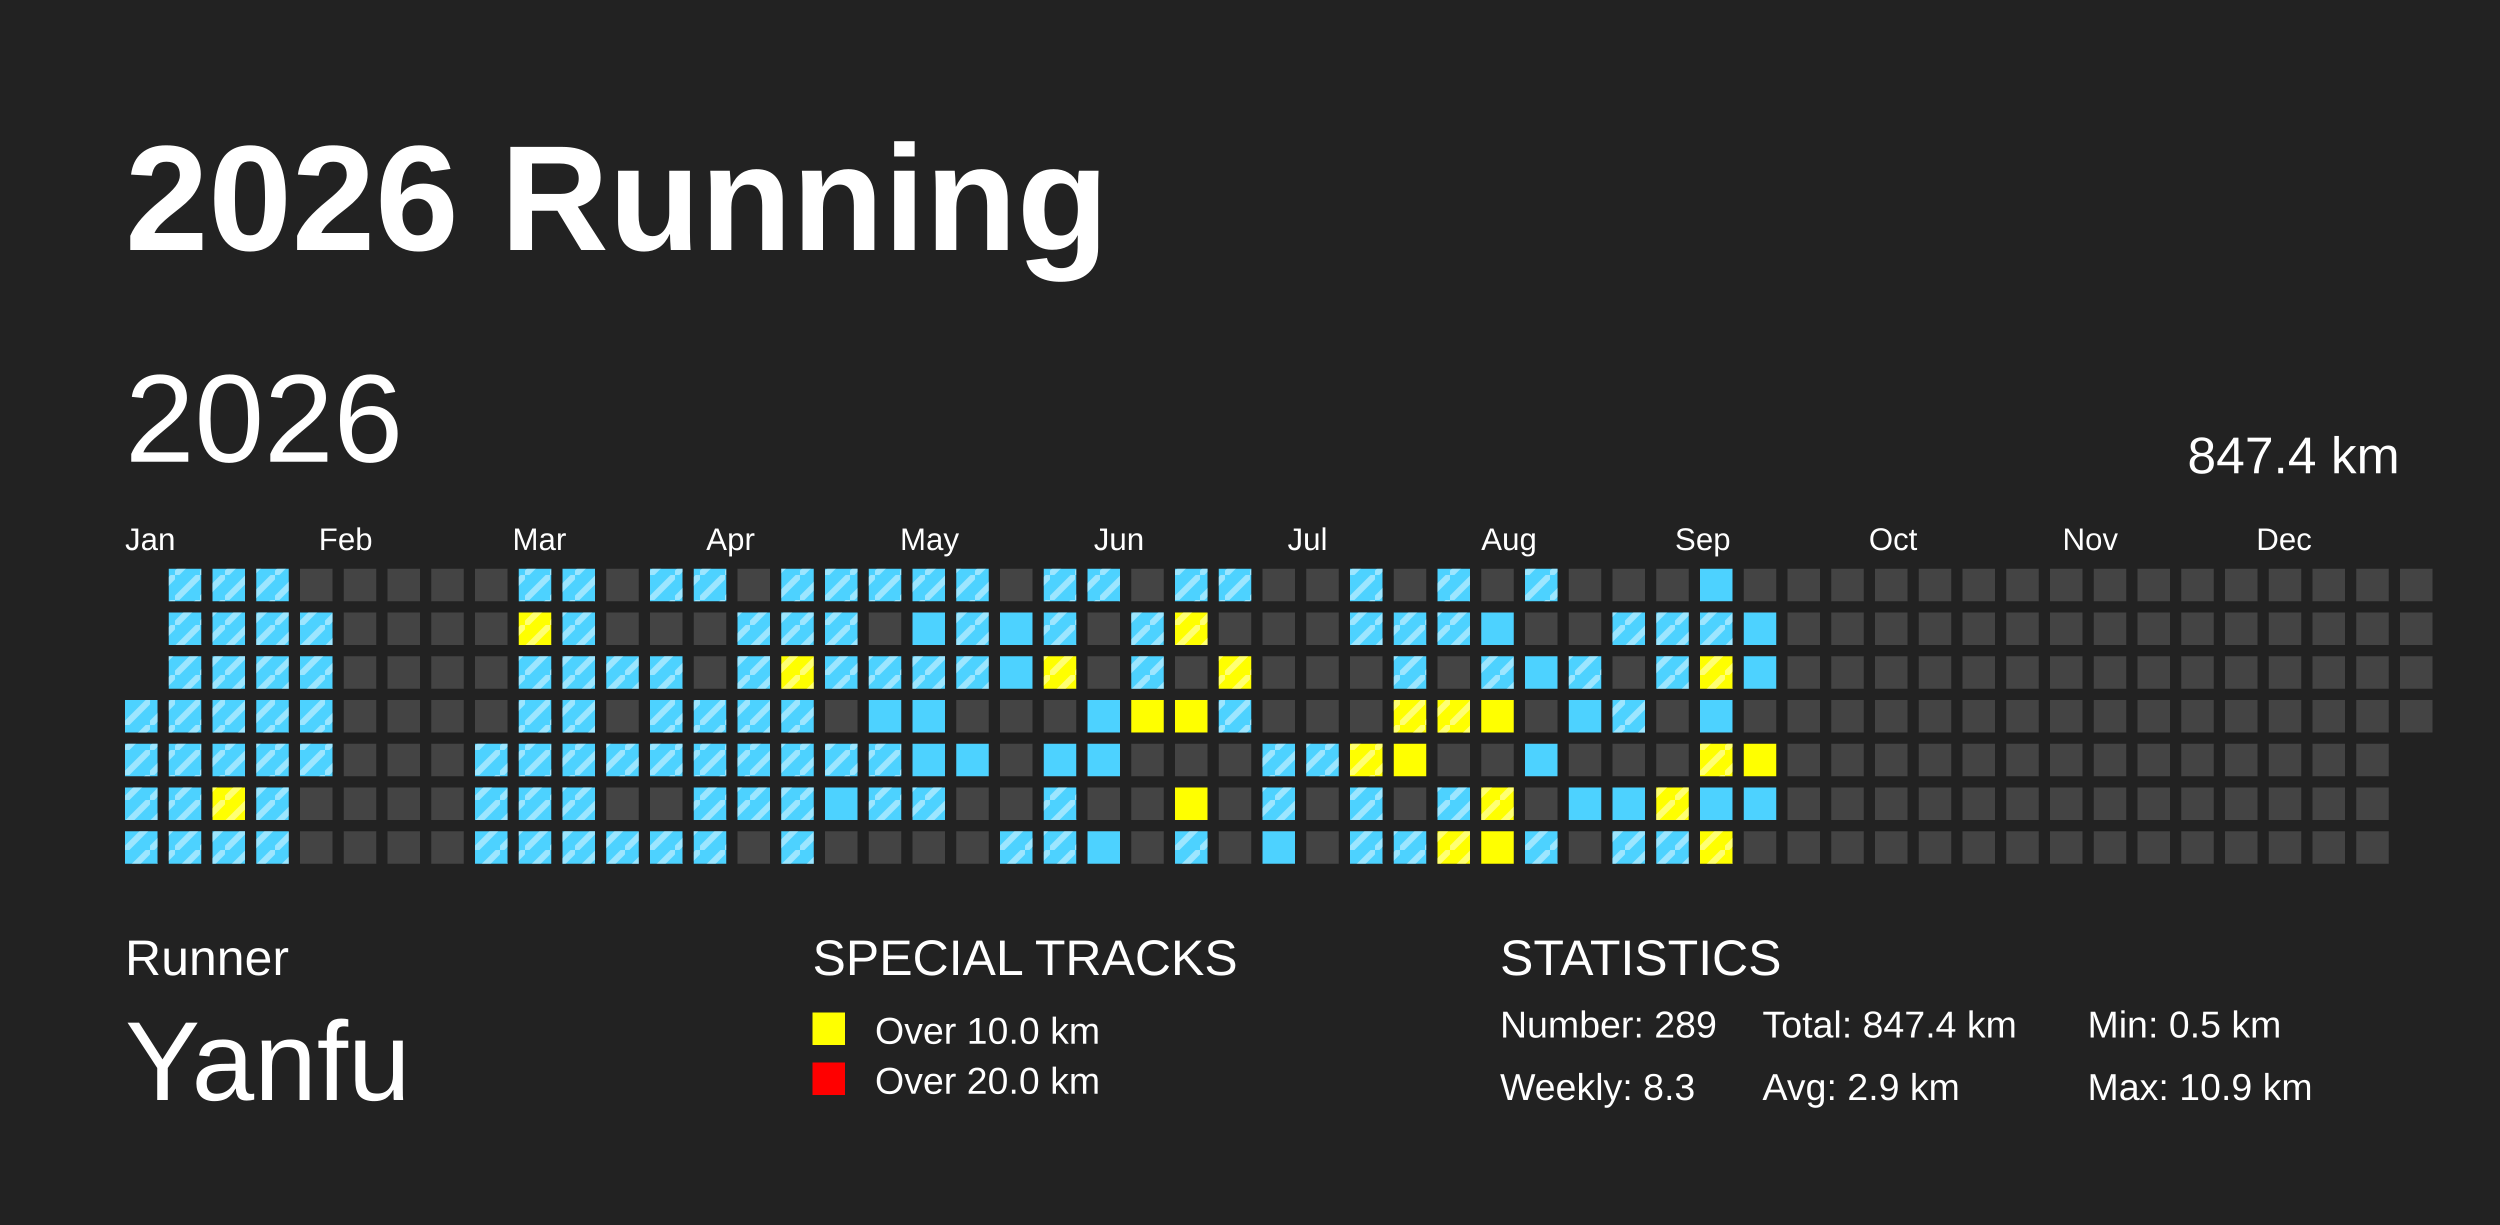
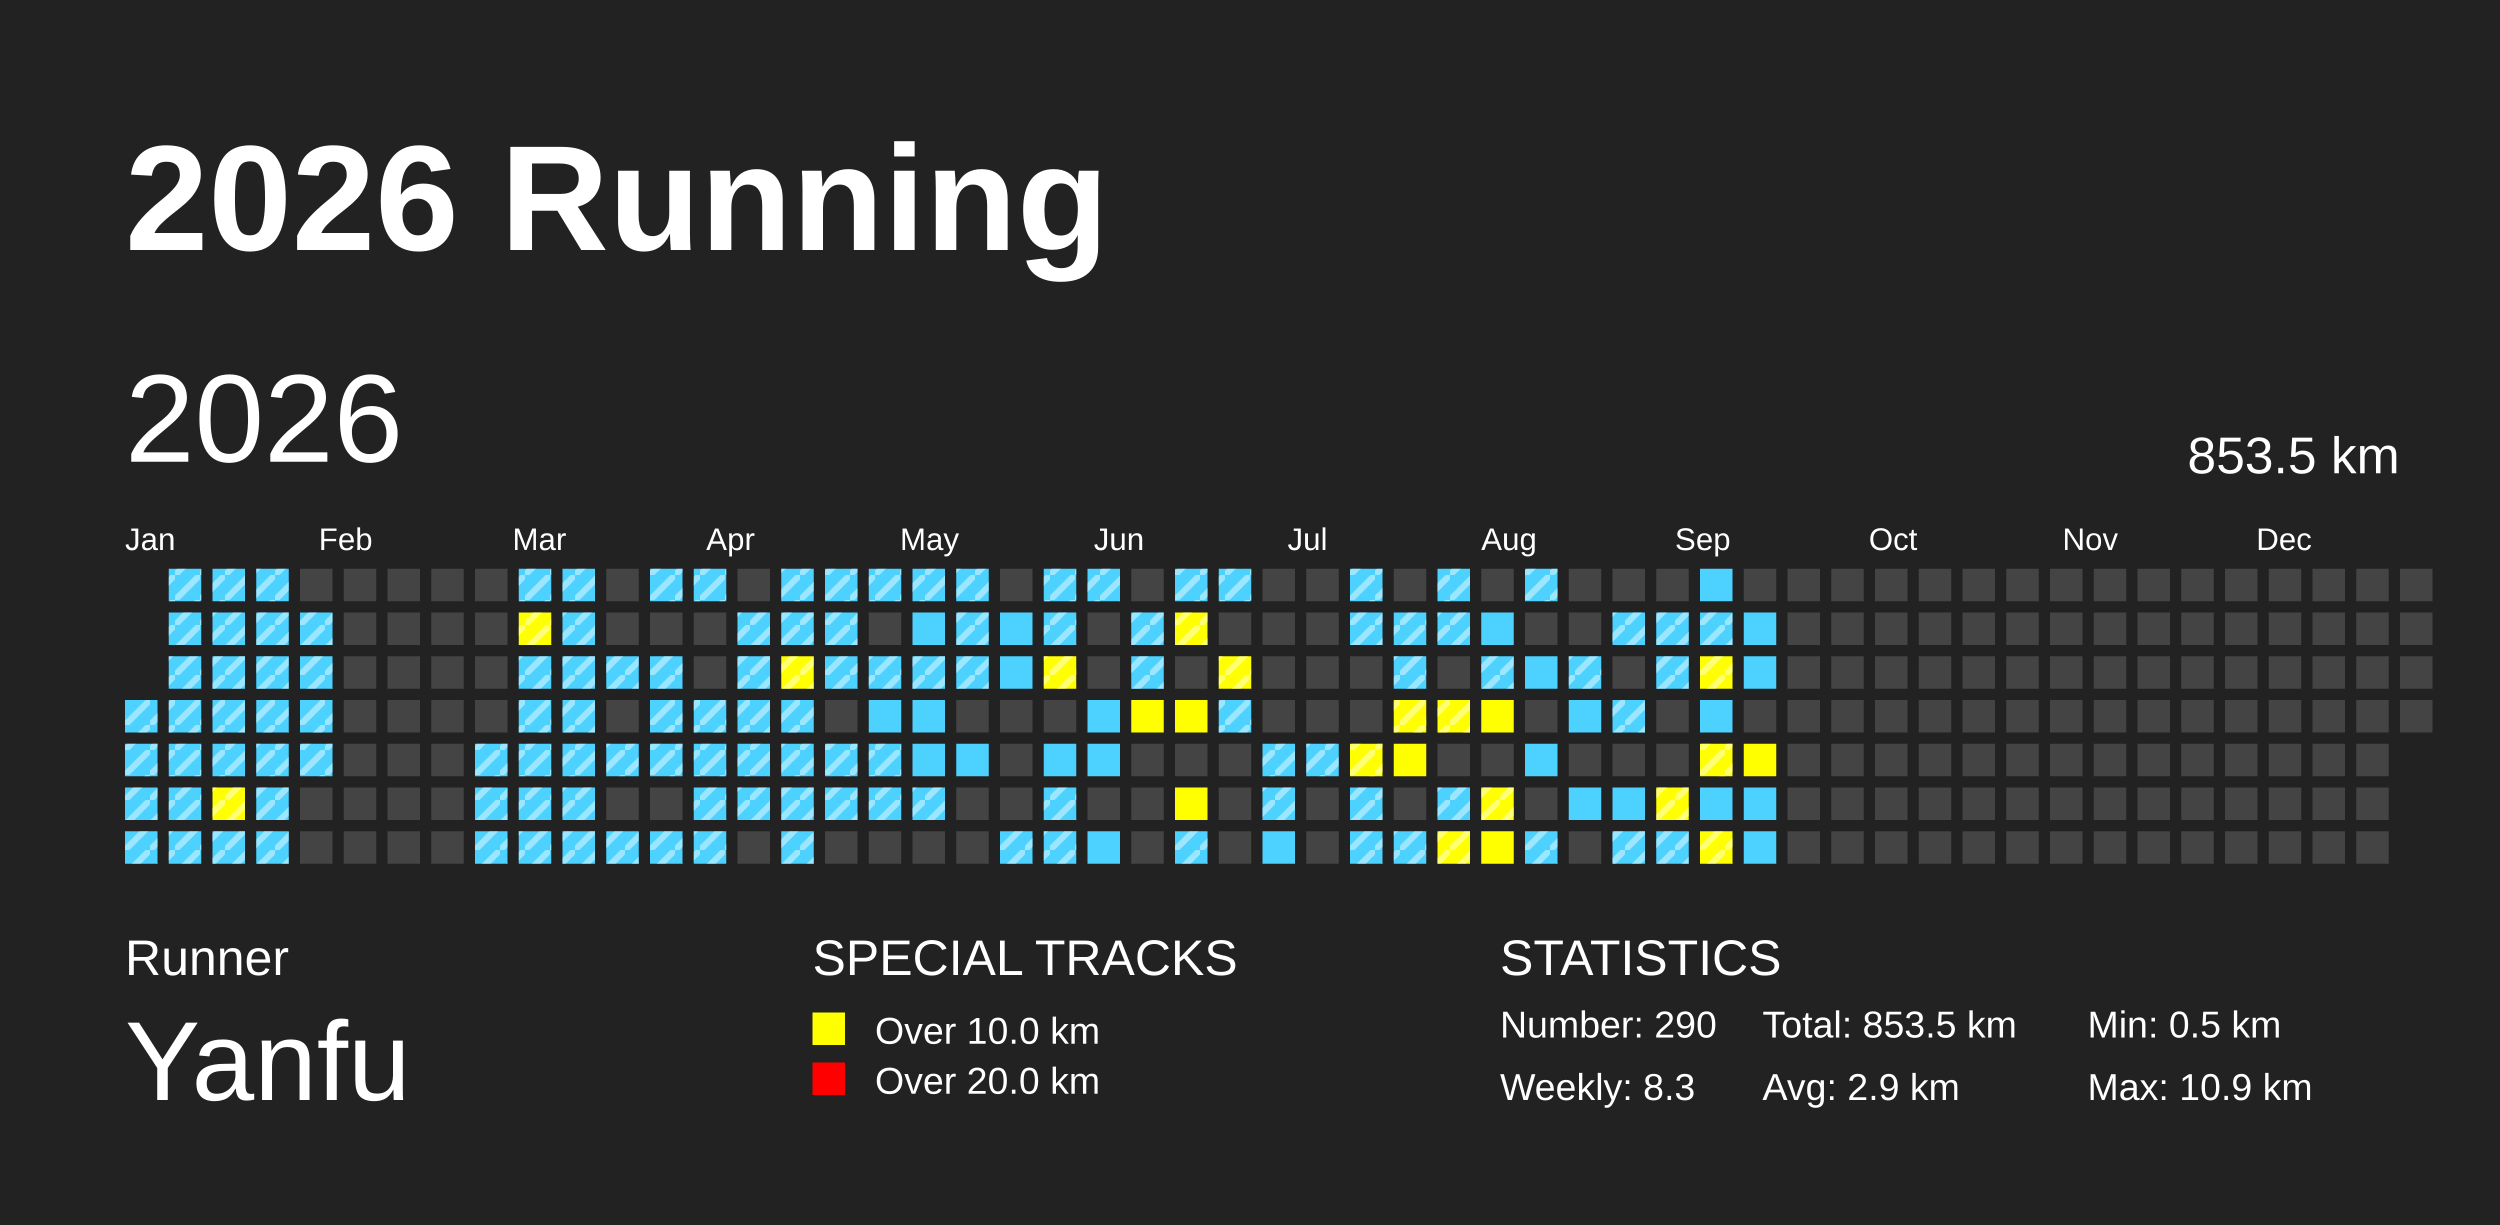
<svg xmlns="http://www.w3.org/2000/svg" baseProfile="full" height="98mm" version="1.1" viewBox="0,0,200,98" width="200mm">
  <defs>
    <pattern height="2" id="indoor-stripe" patternUnits="userSpaceOnUse" width="2">
      <line stroke="white" stroke-opacity="0.45" stroke-width="0.5" x1="0" x2="2" y1="2" y2="0" />
    </pattern>
  </defs>
  <rect fill="#222222" height="98" width="200" x="0" y="0" />
  <text fill="#FFFFFF" style="font-size:12px; font-family:Arial; font-weight:bold;" x="10" y="20">2026 Running</text>
  <text fill="#FFFFFF" style="font-size:4px; font-family:Arial" x="10" y="78">Runner</text>
  <text fill="#FFFFFF" style="font-size:9px; font-family:Arial" x="10" y="88">Yanfu</text>
  <text fill="#FFFFFF" style="font-size:4px; font-family:Arial" x="65" y="78">SPECIAL TRACKS</text>
  <rect fill="yellow" height="2.6" width="2.6" x="65" y="81" />
  <text fill="#FFFFFF" style="font-size:3px; font-family:Arial" x="70" y="83.5">Over 10.0 km</text>
  <rect fill="red" height="2.6" width="2.6" x="65" y="85" />
  <text fill="#FFFFFF" style="font-size:3px; font-family:Arial" x="70" y="87.5">Over 20.0 km</text>
  <text fill="#FFFFFF" style="font-size:4px; font-family:Arial" x="120" y="78">STATISTICS</text>
-   <text fill="#FFFFFF" style="font-size:3px; font-family:Arial" x="120" y="83">Number: 289</text>
+   <text fill="#FFFFFF" style="font-size:3px; font-family:Arial" x="120" y="83">Number: 290</text>
  <text fill="#FFFFFF" style="font-size:3px; font-family:Arial" x="120" y="88">Weekly: 8.3</text>
-   <text fill="#FFFFFF" style="font-size:3px; font-family:Arial" x="141" y="83">Total: 847.4 km</text>
+   <text fill="#FFFFFF" style="font-size:3px; font-family:Arial" x="141" y="83">Total: 853.5 km</text>
  <text fill="#FFFFFF" style="font-size:3px; font-family:Arial" x="141" y="88">Avg: 2.9 km</text>
  <text fill="#FFFFFF" style="font-size:3px; font-family:Arial" x="167" y="83">Min: 0.5 km</text>
  <text fill="#FFFFFF" style="font-size:3px; font-family:Arial" x="167" y="88">Max: 10.9 km</text>
  <text dominant-baseline="hanging" fill="#FFFFFF" style="font-size:10.0px; font-family:Arial;" x="10" y="30">2026</text>
-   <text dominant-baseline="hanging" fill="#FFFFFF" style="font-size:4.125px; font-family:Arial;" x="175" y="35">847.4 km</text>
+   <text dominant-baseline="hanging" fill="#FFFFFF" style="font-size:4.125px; font-family:Arial;" x="175" y="35">853.5 km</text>
  <text fill="#FFFFFF" style="font-size:2.5px; font-family:Arial" x="10.0" y="44">Jan</text>
  <text fill="#FFFFFF" style="font-size:2.5px; font-family:Arial" x="25.5" y="44">Feb</text>
  <text fill="#FFFFFF" style="font-size:2.5px; font-family:Arial" x="41.0" y="44">Mar</text>
  <text fill="#FFFFFF" style="font-size:2.5px; font-family:Arial" x="56.5" y="44">Apr</text>
  <text fill="#FFFFFF" style="font-size:2.5px; font-family:Arial" x="72.0" y="44">May</text>
  <text fill="#FFFFFF" style="font-size:2.5px; font-family:Arial" x="87.5" y="44">Jun</text>
  <text fill="#FFFFFF" style="font-size:2.5px; font-family:Arial" x="103.0" y="44">Jul</text>
  <text fill="#FFFFFF" style="font-size:2.5px; font-family:Arial" x="118.5" y="44">Aug</text>
  <text fill="#FFFFFF" style="font-size:2.5px; font-family:Arial" x="134.0" y="44">Sep</text>
  <text fill="#FFFFFF" style="font-size:2.5px; font-family:Arial" x="149.5" y="44">Oct</text>
  <text fill="#FFFFFF" style="font-size:2.5px; font-family:Arial" x="165.0" y="44">Nov</text>
  <text fill="#FFFFFF" style="font-size:2.5px; font-family:Arial" x="180.5" y="44">Dec</text>
  <rect fill="#4DD2FF" height="2.6" width="2.6" x="10.0" y="56.0" />
  <rect fill="url(#indoor-stripe)" height="2.6" width="2.6" x="10.0" y="56.0" />
  <rect fill="#4DD2FF" height="2.6" width="2.6" x="10.0" y="59.5" />
  <rect fill="url(#indoor-stripe)" height="2.6" width="2.6" x="10.0" y="59.5" />
  <rect fill="#4DD2FF" height="2.6" width="2.6" x="10.0" y="63.0" />
  <rect fill="url(#indoor-stripe)" height="2.6" width="2.6" x="10.0" y="63.0" />
  <rect fill="#4DD2FF" height="2.6" width="2.6" x="10.0" y="66.5" />
  <rect fill="url(#indoor-stripe)" height="2.6" width="2.6" x="10.0" y="66.5" />
  <rect fill="#4DD2FF" height="2.6" width="2.6" x="13.5" y="45.5" />
  <rect fill="url(#indoor-stripe)" height="2.6" width="2.6" x="13.5" y="45.5" />
  <rect fill="#4DD2FF" height="2.6" width="2.6" x="13.5" y="49.0" />
  <rect fill="url(#indoor-stripe)" height="2.6" width="2.6" x="13.5" y="49.0" />
  <rect fill="#4DD2FF" height="2.6" width="2.6" x="13.5" y="52.5" />
  <rect fill="url(#indoor-stripe)" height="2.6" width="2.6" x="13.5" y="52.5" />
  <rect fill="#4DD2FF" height="2.6" width="2.6" x="13.5" y="56.0" />
  <rect fill="url(#indoor-stripe)" height="2.6" width="2.6" x="13.5" y="56.0" />
  <rect fill="#4DD2FF" height="2.6" width="2.6" x="13.5" y="59.5" />
  <rect fill="url(#indoor-stripe)" height="2.6" width="2.6" x="13.5" y="59.5" />
  <rect fill="#4DD2FF" height="2.6" width="2.6" x="13.5" y="63.0" />
  <rect fill="url(#indoor-stripe)" height="2.6" width="2.6" x="13.5" y="63.0" />
  <rect fill="#4DD2FF" height="2.6" width="2.6" x="13.5" y="66.5" />
  <rect fill="url(#indoor-stripe)" height="2.6" width="2.6" x="13.5" y="66.5" />
  <rect fill="#4DD2FF" height="2.6" width="2.6" x="17.0" y="45.5" />
  <rect fill="url(#indoor-stripe)" height="2.6" width="2.6" x="17.0" y="45.5" />
  <rect fill="#4DD2FF" height="2.6" width="2.6" x="17.0" y="49.0" />
  <rect fill="url(#indoor-stripe)" height="2.6" width="2.6" x="17.0" y="49.0" />
  <rect fill="#4DD2FF" height="2.6" width="2.6" x="17.0" y="52.5" />
  <rect fill="url(#indoor-stripe)" height="2.6" width="2.6" x="17.0" y="52.5" />
  <rect fill="#4DD2FF" height="2.6" width="2.6" x="17.0" y="56.0" />
  <rect fill="url(#indoor-stripe)" height="2.6" width="2.6" x="17.0" y="56.0" />
  <rect fill="#4DD2FF" height="2.6" width="2.6" x="17.0" y="59.5" />
  <rect fill="url(#indoor-stripe)" height="2.6" width="2.6" x="17.0" y="59.5" />
  <rect fill="yellow" height="2.6" width="2.6" x="17.0" y="63.0" />
  <rect fill="url(#indoor-stripe)" height="2.6" width="2.6" x="17.0" y="63.0" />
  <rect fill="#4DD2FF" height="2.6" width="2.6" x="17.0" y="66.5" />
  <rect fill="url(#indoor-stripe)" height="2.6" width="2.6" x="17.0" y="66.5" />
  <rect fill="#4DD2FF" height="2.6" width="2.6" x="20.5" y="45.5" />
  <rect fill="url(#indoor-stripe)" height="2.6" width="2.6" x="20.5" y="45.5" />
  <rect fill="#4DD2FF" height="2.6" width="2.6" x="20.5" y="49.0" />
  <rect fill="url(#indoor-stripe)" height="2.6" width="2.6" x="20.5" y="49.0" />
  <rect fill="#4DD2FF" height="2.6" width="2.6" x="20.5" y="52.5" />
  <rect fill="url(#indoor-stripe)" height="2.6" width="2.6" x="20.5" y="52.5" />
  <rect fill="#4DD2FF" height="2.6" width="2.6" x="20.5" y="56.0" />
  <rect fill="url(#indoor-stripe)" height="2.6" width="2.6" x="20.5" y="56.0" />
  <rect fill="#4DD2FF" height="2.6" width="2.6" x="20.5" y="59.5" />
  <rect fill="url(#indoor-stripe)" height="2.6" width="2.6" x="20.5" y="59.5" />
  <rect fill="#4DD2FF" height="2.6" width="2.6" x="20.5" y="63.0" />
  <rect fill="url(#indoor-stripe)" height="2.6" width="2.6" x="20.5" y="63.0" />
  <rect fill="#4DD2FF" height="2.6" width="2.6" x="20.5" y="66.5" />
  <rect fill="url(#indoor-stripe)" height="2.6" width="2.6" x="20.5" y="66.5" />
  <rect fill="#444444" height="2.6" width="2.6" x="24.0" y="45.5" />
  <rect fill="#4DD2FF" height="2.6" width="2.6" x="24.0" y="49.0" />
  <rect fill="url(#indoor-stripe)" height="2.6" width="2.6" x="24.0" y="49.0" />
  <rect fill="#4DD2FF" height="2.6" width="2.6" x="24.0" y="52.5" />
  <rect fill="url(#indoor-stripe)" height="2.6" width="2.6" x="24.0" y="52.5" />
  <rect fill="#4DD2FF" height="2.6" width="2.6" x="24.0" y="56.0" />
  <rect fill="url(#indoor-stripe)" height="2.6" width="2.6" x="24.0" y="56.0" />
  <rect fill="#4DD2FF" height="2.6" width="2.6" x="24.0" y="59.5" />
  <rect fill="url(#indoor-stripe)" height="2.6" width="2.6" x="24.0" y="59.5" />
  <rect fill="#444444" height="2.6" width="2.6" x="24.0" y="63.0" />
  <rect fill="#444444" height="2.6" width="2.6" x="24.0" y="66.5" />
  <rect fill="#444444" height="2.6" width="2.6" x="27.5" y="45.5" />
  <rect fill="#444444" height="2.6" width="2.6" x="27.5" y="49.0" />
  <rect fill="#444444" height="2.6" width="2.6" x="27.5" y="52.5" />
  <rect fill="#444444" height="2.6" width="2.6" x="27.5" y="56.0" />
  <rect fill="#444444" height="2.6" width="2.6" x="27.5" y="59.5" />
  <rect fill="#444444" height="2.6" width="2.6" x="27.5" y="63.0" />
  <rect fill="#444444" height="2.6" width="2.6" x="27.5" y="66.5" />
  <rect fill="#444444" height="2.6" width="2.6" x="31.0" y="45.5" />
  <rect fill="#444444" height="2.6" width="2.6" x="31.0" y="49.0" />
  <rect fill="#444444" height="2.6" width="2.6" x="31.0" y="52.5" />
  <rect fill="#444444" height="2.6" width="2.6" x="31.0" y="56.0" />
  <rect fill="#444444" height="2.6" width="2.6" x="31.0" y="59.5" />
  <rect fill="#444444" height="2.6" width="2.6" x="31.0" y="63.0" />
  <rect fill="#444444" height="2.6" width="2.6" x="31.0" y="66.5" />
  <rect fill="#444444" height="2.6" width="2.6" x="34.5" y="45.5" />
  <rect fill="#444444" height="2.6" width="2.6" x="34.5" y="49.0" />
  <rect fill="#444444" height="2.6" width="2.6" x="34.5" y="52.5" />
  <rect fill="#444444" height="2.6" width="2.6" x="34.5" y="56.0" />
  <rect fill="#444444" height="2.6" width="2.6" x="34.5" y="59.5" />
  <rect fill="#444444" height="2.6" width="2.6" x="34.5" y="63.0" />
  <rect fill="#444444" height="2.6" width="2.6" x="34.5" y="66.5" />
  <rect fill="#444444" height="2.6" width="2.6" x="38.0" y="45.5" />
  <rect fill="#444444" height="2.6" width="2.6" x="38.0" y="49.0" />
  <rect fill="#444444" height="2.6" width="2.6" x="38.0" y="52.5" />
  <rect fill="#444444" height="2.6" width="2.6" x="38.0" y="56.0" />
  <rect fill="#4DD2FF" height="2.6" width="2.6" x="38.0" y="59.5" />
  <rect fill="url(#indoor-stripe)" height="2.6" width="2.6" x="38.0" y="59.5" />
  <rect fill="#4DD2FF" height="2.6" width="2.6" x="38.0" y="63.0" />
  <rect fill="url(#indoor-stripe)" height="2.6" width="2.6" x="38.0" y="63.0" />
  <rect fill="#4DD2FF" height="2.6" width="2.6" x="38.0" y="66.5" />
  <rect fill="url(#indoor-stripe)" height="2.6" width="2.6" x="38.0" y="66.5" />
  <rect fill="#4DD2FF" height="2.6" width="2.6" x="41.5" y="45.5" />
  <rect fill="url(#indoor-stripe)" height="2.6" width="2.6" x="41.5" y="45.5" />
  <rect fill="yellow" height="2.6" width="2.6" x="41.5" y="49.0" />
  <rect fill="url(#indoor-stripe)" height="2.6" width="2.6" x="41.5" y="49.0" />
  <rect fill="#4DD2FF" height="2.6" width="2.6" x="41.5" y="52.5" />
  <rect fill="url(#indoor-stripe)" height="2.6" width="2.6" x="41.5" y="52.5" />
  <rect fill="#4DD2FF" height="2.6" width="2.6" x="41.5" y="56.0" />
  <rect fill="url(#indoor-stripe)" height="2.6" width="2.6" x="41.5" y="56.0" />
  <rect fill="#4DD2FF" height="2.6" width="2.6" x="41.5" y="59.5" />
  <rect fill="url(#indoor-stripe)" height="2.6" width="2.6" x="41.5" y="59.5" />
  <rect fill="#4DD2FF" height="2.6" width="2.6" x="41.5" y="63.0" />
  <rect fill="url(#indoor-stripe)" height="2.6" width="2.6" x="41.5" y="63.0" />
  <rect fill="#4DD2FF" height="2.6" width="2.6" x="41.5" y="66.5" />
  <rect fill="url(#indoor-stripe)" height="2.6" width="2.6" x="41.5" y="66.5" />
  <rect fill="#4DD2FF" height="2.6" width="2.6" x="45.0" y="45.5" />
  <rect fill="url(#indoor-stripe)" height="2.6" width="2.6" x="45.0" y="45.5" />
  <rect fill="#4DD2FF" height="2.6" width="2.6" x="45.0" y="49.0" />
  <rect fill="url(#indoor-stripe)" height="2.6" width="2.6" x="45.0" y="49.0" />
  <rect fill="#4DD2FF" height="2.6" width="2.6" x="45.0" y="52.5" />
  <rect fill="url(#indoor-stripe)" height="2.6" width="2.6" x="45.0" y="52.5" />
  <rect fill="#4DD2FF" height="2.6" width="2.6" x="45.0" y="56.0" />
  <rect fill="url(#indoor-stripe)" height="2.6" width="2.6" x="45.0" y="56.0" />
  <rect fill="#4DD2FF" height="2.6" width="2.6" x="45.0" y="59.5" />
  <rect fill="url(#indoor-stripe)" height="2.6" width="2.6" x="45.0" y="59.5" />
  <rect fill="#4DD2FF" height="2.6" width="2.6" x="45.0" y="63.0" />
  <rect fill="url(#indoor-stripe)" height="2.6" width="2.6" x="45.0" y="63.0" />
  <rect fill="#4DD2FF" height="2.6" width="2.6" x="45.0" y="66.5" />
  <rect fill="url(#indoor-stripe)" height="2.6" width="2.6" x="45.0" y="66.5" />
  <rect fill="#444444" height="2.6" width="2.6" x="48.5" y="45.5" />
  <rect fill="#444444" height="2.6" width="2.6" x="48.5" y="49.0" />
  <rect fill="#4DD2FF" height="2.6" width="2.6" x="48.5" y="52.5" />
  <rect fill="url(#indoor-stripe)" height="2.6" width="2.6" x="48.5" y="52.5" />
  <rect fill="#444444" height="2.6" width="2.6" x="48.5" y="56.0" />
  <rect fill="#4DD2FF" height="2.6" width="2.6" x="48.5" y="59.5" />
  <rect fill="url(#indoor-stripe)" height="2.6" width="2.6" x="48.5" y="59.5" />
  <rect fill="#444444" height="2.6" width="2.6" x="48.5" y="63.0" />
  <rect fill="#4DD2FF" height="2.6" width="2.6" x="48.5" y="66.5" />
  <rect fill="url(#indoor-stripe)" height="2.6" width="2.6" x="48.5" y="66.5" />
  <rect fill="#4DD2FF" height="2.6" width="2.6" x="52.0" y="45.5" />
  <rect fill="url(#indoor-stripe)" height="2.6" width="2.6" x="52.0" y="45.5" />
  <rect fill="#444444" height="2.6" width="2.6" x="52.0" y="49.0" />
  <rect fill="#4DD2FF" height="2.6" width="2.6" x="52.0" y="52.5" />
  <rect fill="url(#indoor-stripe)" height="2.6" width="2.6" x="52.0" y="52.5" />
  <rect fill="#4DD2FF" height="2.6" width="2.6" x="52.0" y="56.0" />
  <rect fill="url(#indoor-stripe)" height="2.6" width="2.6" x="52.0" y="56.0" />
  <rect fill="#4DD2FF" height="2.6" width="2.6" x="52.0" y="59.5" />
  <rect fill="url(#indoor-stripe)" height="2.6" width="2.6" x="52.0" y="59.5" />
  <rect fill="#444444" height="2.6" width="2.6" x="52.0" y="63.0" />
  <rect fill="#4DD2FF" height="2.6" width="2.6" x="52.0" y="66.5" />
  <rect fill="url(#indoor-stripe)" height="2.6" width="2.6" x="52.0" y="66.5" />
  <rect fill="#4DD2FF" height="2.6" width="2.6" x="55.5" y="45.5" />
  <rect fill="url(#indoor-stripe)" height="2.6" width="2.6" x="55.5" y="45.5" />
  <rect fill="#444444" height="2.6" width="2.6" x="55.5" y="49.0" />
  <rect fill="#444444" height="2.6" width="2.6" x="55.5" y="52.5" />
  <rect fill="#4DD2FF" height="2.6" width="2.6" x="55.5" y="56.0" />
  <rect fill="url(#indoor-stripe)" height="2.6" width="2.6" x="55.5" y="56.0" />
  <rect fill="#4DD2FF" height="2.6" width="2.6" x="55.5" y="59.5" />
  <rect fill="url(#indoor-stripe)" height="2.6" width="2.6" x="55.5" y="59.5" />
  <rect fill="#4DD2FF" height="2.6" width="2.6" x="55.5" y="63.0" />
  <rect fill="url(#indoor-stripe)" height="2.6" width="2.6" x="55.5" y="63.0" />
  <rect fill="#4DD2FF" height="2.6" width="2.6" x="55.5" y="66.5" />
  <rect fill="url(#indoor-stripe)" height="2.6" width="2.6" x="55.5" y="66.5" />
  <rect fill="#444444" height="2.6" width="2.6" x="59.0" y="45.5" />
  <rect fill="#4DD2FF" height="2.6" width="2.6" x="59.0" y="49.0" />
  <rect fill="url(#indoor-stripe)" height="2.6" width="2.6" x="59.0" y="49.0" />
  <rect fill="#4DD2FF" height="2.6" width="2.6" x="59.0" y="52.5" />
  <rect fill="url(#indoor-stripe)" height="2.6" width="2.6" x="59.0" y="52.5" />
  <rect fill="#4DD2FF" height="2.6" width="2.6" x="59.0" y="56.0" />
  <rect fill="url(#indoor-stripe)" height="2.6" width="2.6" x="59.0" y="56.0" />
  <rect fill="#4DD2FF" height="2.6" width="2.6" x="59.0" y="59.5" />
  <rect fill="url(#indoor-stripe)" height="2.6" width="2.6" x="59.0" y="59.5" />
  <rect fill="#4DD2FF" height="2.6" width="2.6" x="59.0" y="63.0" />
  <rect fill="url(#indoor-stripe)" height="2.6" width="2.6" x="59.0" y="63.0" />
  <rect fill="#444444" height="2.6" width="2.6" x="59.0" y="66.5" />
  <rect fill="#4DD2FF" height="2.6" width="2.6" x="62.5" y="45.5" />
  <rect fill="url(#indoor-stripe)" height="2.6" width="2.6" x="62.5" y="45.5" />
  <rect fill="#4DD2FF" height="2.6" width="2.6" x="62.5" y="49.0" />
  <rect fill="url(#indoor-stripe)" height="2.6" width="2.6" x="62.5" y="49.0" />
  <rect fill="yellow" height="2.6" width="2.6" x="62.5" y="52.5" />
  <rect fill="url(#indoor-stripe)" height="2.6" width="2.6" x="62.5" y="52.5" />
  <rect fill="#4DD2FF" height="2.6" width="2.6" x="62.5" y="56.0" />
  <rect fill="url(#indoor-stripe)" height="2.6" width="2.6" x="62.5" y="56.0" />
  <rect fill="#4DD2FF" height="2.6" width="2.6" x="62.5" y="59.5" />
  <rect fill="url(#indoor-stripe)" height="2.6" width="2.6" x="62.5" y="59.5" />
  <rect fill="#4DD2FF" height="2.6" width="2.6" x="62.5" y="63.0" />
  <rect fill="url(#indoor-stripe)" height="2.6" width="2.6" x="62.5" y="63.0" />
  <rect fill="#4DD2FF" height="2.6" width="2.6" x="62.5" y="66.5" />
  <rect fill="url(#indoor-stripe)" height="2.6" width="2.6" x="62.5" y="66.5" />
  <rect fill="#4DD2FF" height="2.6" width="2.6" x="66.0" y="45.5" />
  <rect fill="url(#indoor-stripe)" height="2.6" width="2.6" x="66.0" y="45.5" />
  <rect fill="#4DD2FF" height="2.6" width="2.6" x="66.0" y="49.0" />
  <rect fill="url(#indoor-stripe)" height="2.6" width="2.6" x="66.0" y="49.0" />
  <rect fill="#4DD2FF" height="2.6" width="2.6" x="66.0" y="52.5" />
  <rect fill="url(#indoor-stripe)" height="2.6" width="2.6" x="66.0" y="52.5" />
  <rect fill="#444444" height="2.6" width="2.6" x="66.0" y="56.0" />
  <rect fill="#4DD2FF" height="2.6" width="2.6" x="66.0" y="59.5" />
  <rect fill="url(#indoor-stripe)" height="2.6" width="2.6" x="66.0" y="59.5" />
  <rect fill="#4DD2FF" height="2.6" width="2.6" x="66.0" y="63.0" />
+   <rect fill="url(#indoor-stripe)" height="2.6" width="2.6" x="66.0" y="63.0" />
  <rect fill="#444444" height="2.6" width="2.6" x="66.0" y="66.5" />
  <rect fill="#4DD2FF" height="2.6" width="2.6" x="69.5" y="45.5" />
  <rect fill="url(#indoor-stripe)" height="2.6" width="2.6" x="69.5" y="45.5" />
  <rect fill="#444444" height="2.6" width="2.6" x="69.5" y="49.0" />
  <rect fill="#4DD2FF" height="2.6" width="2.6" x="69.5" y="52.5" />
  <rect fill="url(#indoor-stripe)" height="2.6" width="2.6" x="69.5" y="52.5" />
  <rect fill="#4DD2FF" height="2.6" width="2.6" x="69.5" y="56.0" />
  <rect fill="#4DD2FF" height="2.6" width="2.6" x="69.5" y="59.5" />
  <rect fill="url(#indoor-stripe)" height="2.6" width="2.6" x="69.5" y="59.5" />
  <rect fill="#4DD2FF" height="2.6" width="2.6" x="69.5" y="63.0" />
  <rect fill="url(#indoor-stripe)" height="2.6" width="2.6" x="69.5" y="63.0" />
  <rect fill="#444444" height="2.6" width="2.6" x="69.5" y="66.5" />
  <rect fill="#4DD2FF" height="2.6" width="2.6" x="73.0" y="45.5" />
  <rect fill="url(#indoor-stripe)" height="2.6" width="2.6" x="73.0" y="45.5" />
  <rect fill="#4DD2FF" height="2.6" width="2.6" x="73.0" y="49.0" />
  <rect fill="#4DD2FF" height="2.6" width="2.6" x="73.0" y="52.5" />
  <rect fill="url(#indoor-stripe)" height="2.6" width="2.6" x="73.0" y="52.5" />
  <rect fill="#4DD2FF" height="2.6" width="2.6" x="73.0" y="56.0" />
  <rect fill="#4DD2FF" height="2.6" width="2.6" x="73.0" y="59.5" />
  <rect fill="#4DD2FF" height="2.6" width="2.6" x="73.0" y="63.0" />
  <rect fill="url(#indoor-stripe)" height="2.6" width="2.6" x="73.0" y="63.0" />
  <rect fill="#444444" height="2.6" width="2.6" x="73.0" y="66.5" />
  <rect fill="#4DD2FF" height="2.6" width="2.6" x="76.5" y="45.5" />
  <rect fill="url(#indoor-stripe)" height="2.6" width="2.6" x="76.5" y="45.5" />
  <rect fill="#4DD2FF" height="2.6" width="2.6" x="76.5" y="49.0" />
  <rect fill="url(#indoor-stripe)" height="2.6" width="2.6" x="76.5" y="49.0" />
  <rect fill="#4DD2FF" height="2.6" width="2.6" x="76.5" y="52.5" />
  <rect fill="url(#indoor-stripe)" height="2.6" width="2.6" x="76.5" y="52.5" />
  <rect fill="#444444" height="2.6" width="2.6" x="76.5" y="56.0" />
  <rect fill="#4DD2FF" height="2.6" width="2.6" x="76.5" y="59.5" />
  <rect fill="#444444" height="2.6" width="2.6" x="76.5" y="63.0" />
  <rect fill="#444444" height="2.6" width="2.6" x="76.5" y="66.5" />
  <rect fill="#444444" height="2.6" width="2.6" x="80.0" y="45.5" />
  <rect fill="#4DD2FF" height="2.6" width="2.6" x="80.0" y="49.0" />
  <rect fill="#4DD2FF" height="2.6" width="2.6" x="80.0" y="52.5" />
  <rect fill="#444444" height="2.6" width="2.6" x="80.0" y="56.0" />
  <rect fill="#444444" height="2.6" width="2.6" x="80.0" y="59.5" />
  <rect fill="#444444" height="2.6" width="2.6" x="80.0" y="63.0" />
  <rect fill="#4DD2FF" height="2.6" width="2.6" x="80.0" y="66.5" />
  <rect fill="url(#indoor-stripe)" height="2.6" width="2.6" x="80.0" y="66.5" />
  <rect fill="#4DD2FF" height="2.6" width="2.6" x="83.5" y="45.5" />
  <rect fill="url(#indoor-stripe)" height="2.6" width="2.6" x="83.5" y="45.5" />
  <rect fill="#4DD2FF" height="2.6" width="2.6" x="83.5" y="49.0" />
  <rect fill="url(#indoor-stripe)" height="2.6" width="2.6" x="83.5" y="49.0" />
  <rect fill="yellow" height="2.6" width="2.6" x="83.5" y="52.5" />
  <rect fill="url(#indoor-stripe)" height="2.6" width="2.6" x="83.5" y="52.5" />
  <rect fill="#444444" height="2.6" width="2.6" x="83.5" y="56.0" />
  <rect fill="#4DD2FF" height="2.6" width="2.6" x="83.5" y="59.5" />
  <rect fill="#4DD2FF" height="2.6" width="2.6" x="83.5" y="63.0" />
  <rect fill="url(#indoor-stripe)" height="2.6" width="2.6" x="83.5" y="63.0" />
  <rect fill="#4DD2FF" height="2.6" width="2.6" x="83.5" y="66.5" />
  <rect fill="url(#indoor-stripe)" height="2.6" width="2.6" x="83.5" y="66.5" />
  <rect fill="#4DD2FF" height="2.6" width="2.6" x="87.0" y="45.5" />
  <rect fill="url(#indoor-stripe)" height="2.6" width="2.6" x="87.0" y="45.5" />
  <rect fill="#444444" height="2.6" width="2.6" x="87.0" y="49.0" />
  <rect fill="#444444" height="2.6" width="2.6" x="87.0" y="52.5" />
  <rect fill="#4DD2FF" height="2.6" width="2.6" x="87.0" y="56.0" />
  <rect fill="#4DD2FF" height="2.6" width="2.6" x="87.0" y="59.5" />
  <rect fill="#444444" height="2.6" width="2.6" x="87.0" y="63.0" />
  <rect fill="#4DD2FF" height="2.6" width="2.6" x="87.0" y="66.5" />
  <rect fill="#444444" height="2.6" width="2.6" x="90.5" y="45.5" />
  <rect fill="#4DD2FF" height="2.6" width="2.6" x="90.5" y="49.0" />
  <rect fill="url(#indoor-stripe)" height="2.6" width="2.6" x="90.5" y="49.0" />
  <rect fill="#4DD2FF" height="2.6" width="2.6" x="90.5" y="52.5" />
  <rect fill="url(#indoor-stripe)" height="2.6" width="2.6" x="90.5" y="52.5" />
  <rect fill="yellow" height="2.6" width="2.6" x="90.5" y="56.0" />
  <rect fill="#444444" height="2.6" width="2.6" x="90.5" y="59.5" />
  <rect fill="#444444" height="2.6" width="2.6" x="90.5" y="63.0" />
  <rect fill="#444444" height="2.6" width="2.6" x="90.5" y="66.5" />
  <rect fill="#4DD2FF" height="2.6" width="2.6" x="94.0" y="45.5" />
  <rect fill="url(#indoor-stripe)" height="2.6" width="2.6" x="94.0" y="45.5" />
  <rect fill="yellow" height="2.6" width="2.6" x="94.0" y="49.0" />
  <rect fill="url(#indoor-stripe)" height="2.6" width="2.6" x="94.0" y="49.0" />
  <rect fill="#444444" height="2.6" width="2.6" x="94.0" y="52.5" />
  <rect fill="yellow" height="2.6" width="2.6" x="94.0" y="56.0" />
  <rect fill="#444444" height="2.6" width="2.6" x="94.0" y="59.5" />
  <rect fill="yellow" height="2.6" width="2.6" x="94.0" y="63.0" />
  <rect fill="#4DD2FF" height="2.6" width="2.6" x="94.0" y="66.5" />
  <rect fill="url(#indoor-stripe)" height="2.6" width="2.6" x="94.0" y="66.5" />
  <rect fill="#4DD2FF" height="2.6" width="2.6" x="97.5" y="45.5" />
  <rect fill="url(#indoor-stripe)" height="2.6" width="2.6" x="97.5" y="45.5" />
  <rect fill="#444444" height="2.6" width="2.6" x="97.5" y="49.0" />
  <rect fill="yellow" height="2.6" width="2.6" x="97.5" y="52.5" />
  <rect fill="url(#indoor-stripe)" height="2.6" width="2.6" x="97.5" y="52.5" />
  <rect fill="#4DD2FF" height="2.6" width="2.6" x="97.5" y="56.0" />
  <rect fill="url(#indoor-stripe)" height="2.6" width="2.6" x="97.5" y="56.0" />
  <rect fill="#444444" height="2.6" width="2.6" x="97.5" y="59.5" />
  <rect fill="#444444" height="2.6" width="2.6" x="97.5" y="63.0" />
  <rect fill="#444444" height="2.6" width="2.6" x="97.5" y="66.5" />
  <rect fill="#444444" height="2.6" width="2.6" x="101.0" y="45.5" />
  <rect fill="#444444" height="2.6" width="2.6" x="101.0" y="49.0" />
  <rect fill="#444444" height="2.6" width="2.6" x="101.0" y="52.5" />
  <rect fill="#444444" height="2.6" width="2.6" x="101.0" y="56.0" />
  <rect fill="#4DD2FF" height="2.6" width="2.6" x="101.0" y="59.5" />
  <rect fill="url(#indoor-stripe)" height="2.6" width="2.6" x="101.0" y="59.5" />
  <rect fill="#4DD2FF" height="2.6" width="2.6" x="101.0" y="63.0" />
  <rect fill="url(#indoor-stripe)" height="2.6" width="2.6" x="101.0" y="63.0" />
  <rect fill="#4DD2FF" height="2.6" width="2.6" x="101.0" y="66.5" />
  <rect fill="#444444" height="2.6" width="2.6" x="104.5" y="45.5" />
  <rect fill="#444444" height="2.6" width="2.6" x="104.5" y="49.0" />
  <rect fill="#444444" height="2.6" width="2.6" x="104.5" y="52.5" />
  <rect fill="#444444" height="2.6" width="2.6" x="104.5" y="56.0" />
  <rect fill="#4DD2FF" height="2.6" width="2.6" x="104.5" y="59.5" />
  <rect fill="url(#indoor-stripe)" height="2.6" width="2.6" x="104.5" y="59.5" />
  <rect fill="#444444" height="2.6" width="2.6" x="104.5" y="63.0" />
  <rect fill="#444444" height="2.6" width="2.6" x="104.5" y="66.5" />
  <rect fill="#4DD2FF" height="2.6" width="2.6" x="108.0" y="45.5" />
  <rect fill="url(#indoor-stripe)" height="2.6" width="2.6" x="108.0" y="45.5" />
  <rect fill="#4DD2FF" height="2.6" width="2.6" x="108.0" y="49.0" />
  <rect fill="url(#indoor-stripe)" height="2.6" width="2.6" x="108.0" y="49.0" />
  <rect fill="#444444" height="2.6" width="2.6" x="108.0" y="52.5" />
  <rect fill="#444444" height="2.6" width="2.6" x="108.0" y="56.0" />
  <rect fill="yellow" height="2.6" width="2.6" x="108.0" y="59.5" />
  <rect fill="url(#indoor-stripe)" height="2.6" width="2.6" x="108.0" y="59.5" />
  <rect fill="#4DD2FF" height="2.6" width="2.6" x="108.0" y="63.0" />
  <rect fill="url(#indoor-stripe)" height="2.6" width="2.6" x="108.0" y="63.0" />
  <rect fill="#4DD2FF" height="2.6" width="2.6" x="108.0" y="66.5" />
  <rect fill="url(#indoor-stripe)" height="2.6" width="2.6" x="108.0" y="66.5" />
  <rect fill="#444444" height="2.6" width="2.6" x="111.5" y="45.5" />
  <rect fill="#4DD2FF" height="2.6" width="2.6" x="111.5" y="49.0" />
  <rect fill="url(#indoor-stripe)" height="2.6" width="2.6" x="111.5" y="49.0" />
  <rect fill="#4DD2FF" height="2.6" width="2.6" x="111.5" y="52.5" />
  <rect fill="url(#indoor-stripe)" height="2.6" width="2.6" x="111.5" y="52.5" />
  <rect fill="yellow" height="2.6" width="2.6" x="111.5" y="56.0" />
  <rect fill="url(#indoor-stripe)" height="2.6" width="2.6" x="111.5" y="56.0" />
  <rect fill="yellow" height="2.6" width="2.6" x="111.5" y="59.5" />
  <rect fill="#444444" height="2.6" width="2.6" x="111.5" y="63.0" />
  <rect fill="#4DD2FF" height="2.6" width="2.6" x="111.5" y="66.5" />
  <rect fill="url(#indoor-stripe)" height="2.6" width="2.6" x="111.5" y="66.5" />
  <rect fill="#4DD2FF" height="2.6" width="2.6" x="115.0" y="45.5" />
  <rect fill="url(#indoor-stripe)" height="2.6" width="2.6" x="115.0" y="45.5" />
  <rect fill="#4DD2FF" height="2.6" width="2.6" x="115.0" y="49.0" />
  <rect fill="url(#indoor-stripe)" height="2.6" width="2.6" x="115.0" y="49.0" />
  <rect fill="#444444" height="2.6" width="2.6" x="115.0" y="52.5" />
  <rect fill="yellow" height="2.6" width="2.6" x="115.0" y="56.0" />
  <rect fill="url(#indoor-stripe)" height="2.6" width="2.6" x="115.0" y="56.0" />
  <rect fill="#444444" height="2.6" width="2.6" x="115.0" y="59.5" />
  <rect fill="#4DD2FF" height="2.6" width="2.6" x="115.0" y="63.0" />
  <rect fill="url(#indoor-stripe)" height="2.6" width="2.6" x="115.0" y="63.0" />
  <rect fill="yellow" height="2.6" width="2.6" x="115.0" y="66.5" />
  <rect fill="url(#indoor-stripe)" height="2.6" width="2.6" x="115.0" y="66.5" />
  <rect fill="#444444" height="2.6" width="2.6" x="118.5" y="45.5" />
  <rect fill="#4DD2FF" height="2.6" width="2.6" x="118.5" y="49.0" />
  <rect fill="#4DD2FF" height="2.6" width="2.6" x="118.5" y="52.5" />
  <rect fill="url(#indoor-stripe)" height="2.6" width="2.6" x="118.5" y="52.5" />
  <rect fill="yellow" height="2.6" width="2.6" x="118.5" y="56.0" />
  <rect fill="#444444" height="2.6" width="2.6" x="118.5" y="59.5" />
  <rect fill="yellow" height="2.6" width="2.6" x="118.5" y="63.0" />
  <rect fill="url(#indoor-stripe)" height="2.6" width="2.6" x="118.5" y="63.0" />
  <rect fill="yellow" height="2.6" width="2.6" x="118.5" y="66.5" />
  <rect fill="#4DD2FF" height="2.6" width="2.6" x="122.0" y="45.5" />
  <rect fill="url(#indoor-stripe)" height="2.6" width="2.6" x="122.0" y="45.5" />
  <rect fill="#444444" height="2.6" width="2.6" x="122.0" y="49.0" />
  <rect fill="#4DD2FF" height="2.6" width="2.6" x="122.0" y="52.5" />
  <rect fill="#444444" height="2.6" width="2.6" x="122.0" y="56.0" />
  <rect fill="#4DD2FF" height="2.6" width="2.6" x="122.0" y="59.5" />
  <rect fill="#444444" height="2.6" width="2.6" x="122.0" y="63.0" />
  <rect fill="#4DD2FF" height="2.6" width="2.6" x="122.0" y="66.5" />
  <rect fill="url(#indoor-stripe)" height="2.6" width="2.6" x="122.0" y="66.5" />
  <rect fill="#444444" height="2.6" width="2.6" x="125.5" y="45.5" />
  <rect fill="#444444" height="2.6" width="2.6" x="125.5" y="49.0" />
  <rect fill="#4DD2FF" height="2.6" width="2.6" x="125.5" y="52.5" />
  <rect fill="url(#indoor-stripe)" height="2.6" width="2.6" x="125.5" y="52.5" />
  <rect fill="#4DD2FF" height="2.6" width="2.6" x="125.5" y="56.0" />
  <rect fill="#444444" height="2.6" width="2.6" x="125.5" y="59.5" />
  <rect fill="#4DD2FF" height="2.6" width="2.6" x="125.5" y="63.0" />
  <rect fill="#444444" height="2.6" width="2.6" x="125.5" y="66.5" />
  <rect fill="#444444" height="2.6" width="2.6" x="129.0" y="45.5" />
  <rect fill="#4DD2FF" height="2.6" width="2.6" x="129.0" y="49.0" />
  <rect fill="url(#indoor-stripe)" height="2.6" width="2.6" x="129.0" y="49.0" />
  <rect fill="#444444" height="2.6" width="2.6" x="129.0" y="52.5" />
  <rect fill="#4DD2FF" height="2.6" width="2.6" x="129.0" y="56.0" />
  <rect fill="url(#indoor-stripe)" height="2.6" width="2.6" x="129.0" y="56.0" />
  <rect fill="#444444" height="2.6" width="2.6" x="129.0" y="59.5" />
  <rect fill="#4DD2FF" height="2.6" width="2.6" x="129.0" y="63.0" />
  <rect fill="#4DD2FF" height="2.6" width="2.6" x="129.0" y="66.5" />
  <rect fill="url(#indoor-stripe)" height="2.6" width="2.6" x="129.0" y="66.5" />
  <rect fill="#444444" height="2.6" width="2.6" x="132.5" y="45.5" />
  <rect fill="#4DD2FF" height="2.6" width="2.6" x="132.5" y="49.0" />
  <rect fill="url(#indoor-stripe)" height="2.6" width="2.6" x="132.5" y="49.0" />
  <rect fill="#4DD2FF" height="2.6" width="2.6" x="132.5" y="52.5" />
  <rect fill="url(#indoor-stripe)" height="2.6" width="2.6" x="132.5" y="52.5" />
  <rect fill="#444444" height="2.6" width="2.6" x="132.5" y="56.0" />
  <rect fill="#444444" height="2.6" width="2.6" x="132.5" y="59.5" />
  <rect fill="yellow" height="2.6" width="2.6" x="132.5" y="63.0" />
  <rect fill="url(#indoor-stripe)" height="2.6" width="2.6" x="132.5" y="63.0" />
  <rect fill="#4DD2FF" height="2.6" width="2.6" x="132.5" y="66.5" />
  <rect fill="url(#indoor-stripe)" height="2.6" width="2.6" x="132.5" y="66.5" />
  <rect fill="#4DD2FF" height="2.6" width="2.6" x="136.0" y="45.5" />
  <rect fill="#4DD2FF" height="2.6" width="2.6" x="136.0" y="49.0" />
  <rect fill="url(#indoor-stripe)" height="2.6" width="2.6" x="136.0" y="49.0" />
  <rect fill="yellow" height="2.6" width="2.6" x="136.0" y="52.5" />
  <rect fill="url(#indoor-stripe)" height="2.6" width="2.6" x="136.0" y="52.5" />
  <rect fill="#4DD2FF" height="2.6" width="2.6" x="136.0" y="56.0" />
  <rect fill="yellow" height="2.6" width="2.6" x="136.0" y="59.5" />
  <rect fill="url(#indoor-stripe)" height="2.6" width="2.6" x="136.0" y="59.5" />
  <rect fill="#4DD2FF" height="2.6" width="2.6" x="136.0" y="63.0" />
  <rect fill="yellow" height="2.6" width="2.6" x="136.0" y="66.5" />
  <rect fill="url(#indoor-stripe)" height="2.6" width="2.6" x="136.0" y="66.5" />
  <rect fill="#444444" height="2.6" width="2.6" x="139.5" y="45.5" />
  <rect fill="#4DD2FF" height="2.6" width="2.6" x="139.5" y="49.0" />
  <rect fill="#4DD2FF" height="2.6" width="2.6" x="139.5" y="52.5" />
  <rect fill="#444444" height="2.6" width="2.6" x="139.5" y="56.0" />
  <rect fill="yellow" height="2.6" width="2.6" x="139.5" y="59.5" />
  <rect fill="#4DD2FF" height="2.6" width="2.6" x="139.5" y="63.0" />
-   <rect fill="#444444" height="2.6" width="2.6" x="139.5" y="66.5" />
+   <rect fill="#4DD2FF" height="2.6" width="2.6" x="139.5" y="66.5" />
  <rect fill="#444444" height="2.6" width="2.6" x="143.0" y="45.5" />
  <rect fill="#444444" height="2.6" width="2.6" x="143.0" y="49.0" />
  <rect fill="#444444" height="2.6" width="2.6" x="143.0" y="52.5" />
  <rect fill="#444444" height="2.6" width="2.6" x="143.0" y="56.0" />
  <rect fill="#444444" height="2.6" width="2.6" x="143.0" y="59.5" />
  <rect fill="#444444" height="2.6" width="2.6" x="143.0" y="63.0" />
  <rect fill="#444444" height="2.6" width="2.6" x="143.0" y="66.5" />
  <rect fill="#444444" height="2.6" width="2.6" x="146.5" y="45.5" />
  <rect fill="#444444" height="2.6" width="2.6" x="146.5" y="49.0" />
  <rect fill="#444444" height="2.6" width="2.6" x="146.5" y="52.5" />
  <rect fill="#444444" height="2.6" width="2.6" x="146.5" y="56.0" />
  <rect fill="#444444" height="2.6" width="2.6" x="146.5" y="59.5" />
  <rect fill="#444444" height="2.6" width="2.6" x="146.5" y="63.0" />
  <rect fill="#444444" height="2.6" width="2.6" x="146.5" y="66.5" />
  <rect fill="#444444" height="2.6" width="2.6" x="150.0" y="45.5" />
  <rect fill="#444444" height="2.6" width="2.6" x="150.0" y="49.0" />
  <rect fill="#444444" height="2.6" width="2.6" x="150.0" y="52.5" />
  <rect fill="#444444" height="2.6" width="2.6" x="150.0" y="56.0" />
  <rect fill="#444444" height="2.6" width="2.6" x="150.0" y="59.5" />
  <rect fill="#444444" height="2.6" width="2.6" x="150.0" y="63.0" />
  <rect fill="#444444" height="2.6" width="2.6" x="150.0" y="66.5" />
  <rect fill="#444444" height="2.6" width="2.6" x="153.5" y="45.5" />
  <rect fill="#444444" height="2.6" width="2.6" x="153.5" y="49.0" />
  <rect fill="#444444" height="2.6" width="2.6" x="153.5" y="52.5" />
  <rect fill="#444444" height="2.6" width="2.6" x="153.5" y="56.0" />
  <rect fill="#444444" height="2.6" width="2.6" x="153.5" y="59.5" />
  <rect fill="#444444" height="2.6" width="2.6" x="153.5" y="63.0" />
  <rect fill="#444444" height="2.6" width="2.6" x="153.5" y="66.5" />
  <rect fill="#444444" height="2.6" width="2.6" x="157.0" y="45.5" />
  <rect fill="#444444" height="2.6" width="2.6" x="157.0" y="49.0" />
  <rect fill="#444444" height="2.6" width="2.6" x="157.0" y="52.5" />
  <rect fill="#444444" height="2.6" width="2.6" x="157.0" y="56.0" />
  <rect fill="#444444" height="2.6" width="2.6" x="157.0" y="59.5" />
  <rect fill="#444444" height="2.6" width="2.6" x="157.0" y="63.0" />
  <rect fill="#444444" height="2.6" width="2.6" x="157.0" y="66.5" />
  <rect fill="#444444" height="2.6" width="2.6" x="160.5" y="45.5" />
  <rect fill="#444444" height="2.6" width="2.6" x="160.5" y="49.0" />
  <rect fill="#444444" height="2.6" width="2.6" x="160.5" y="52.5" />
  <rect fill="#444444" height="2.6" width="2.6" x="160.5" y="56.0" />
  <rect fill="#444444" height="2.6" width="2.6" x="160.5" y="59.5" />
  <rect fill="#444444" height="2.6" width="2.6" x="160.5" y="63.0" />
  <rect fill="#444444" height="2.6" width="2.6" x="160.5" y="66.5" />
  <rect fill="#444444" height="2.6" width="2.6" x="164.0" y="45.5" />
  <rect fill="#444444" height="2.6" width="2.6" x="164.0" y="49.0" />
  <rect fill="#444444" height="2.6" width="2.6" x="164.0" y="52.5" />
  <rect fill="#444444" height="2.6" width="2.6" x="164.0" y="56.0" />
  <rect fill="#444444" height="2.6" width="2.6" x="164.0" y="59.5" />
  <rect fill="#444444" height="2.6" width="2.6" x="164.0" y="63.0" />
  <rect fill="#444444" height="2.6" width="2.6" x="164.0" y="66.5" />
  <rect fill="#444444" height="2.6" width="2.6" x="167.5" y="45.5" />
  <rect fill="#444444" height="2.6" width="2.6" x="167.5" y="49.0" />
  <rect fill="#444444" height="2.6" width="2.6" x="167.5" y="52.5" />
  <rect fill="#444444" height="2.6" width="2.6" x="167.5" y="56.0" />
  <rect fill="#444444" height="2.6" width="2.6" x="167.5" y="59.5" />
  <rect fill="#444444" height="2.6" width="2.6" x="167.5" y="63.0" />
  <rect fill="#444444" height="2.6" width="2.6" x="167.5" y="66.5" />
  <rect fill="#444444" height="2.6" width="2.6" x="171.0" y="45.5" />
  <rect fill="#444444" height="2.6" width="2.6" x="171.0" y="49.0" />
  <rect fill="#444444" height="2.6" width="2.6" x="171.0" y="52.5" />
  <rect fill="#444444" height="2.6" width="2.6" x="171.0" y="56.0" />
  <rect fill="#444444" height="2.6" width="2.6" x="171.0" y="59.5" />
  <rect fill="#444444" height="2.6" width="2.6" x="171.0" y="63.0" />
  <rect fill="#444444" height="2.6" width="2.6" x="171.0" y="66.5" />
  <rect fill="#444444" height="2.6" width="2.6" x="174.5" y="45.5" />
  <rect fill="#444444" height="2.6" width="2.6" x="174.5" y="49.0" />
  <rect fill="#444444" height="2.6" width="2.6" x="174.5" y="52.5" />
  <rect fill="#444444" height="2.6" width="2.6" x="174.5" y="56.0" />
  <rect fill="#444444" height="2.6" width="2.6" x="174.5" y="59.5" />
  <rect fill="#444444" height="2.6" width="2.6" x="174.5" y="63.0" />
  <rect fill="#444444" height="2.6" width="2.6" x="174.5" y="66.5" />
  <rect fill="#444444" height="2.6" width="2.6" x="178.0" y="45.5" />
  <rect fill="#444444" height="2.6" width="2.6" x="178.0" y="49.0" />
  <rect fill="#444444" height="2.6" width="2.6" x="178.0" y="52.5" />
  <rect fill="#444444" height="2.6" width="2.6" x="178.0" y="56.0" />
  <rect fill="#444444" height="2.6" width="2.6" x="178.0" y="59.5" />
  <rect fill="#444444" height="2.6" width="2.6" x="178.0" y="63.0" />
  <rect fill="#444444" height="2.6" width="2.6" x="178.0" y="66.5" />
  <rect fill="#444444" height="2.6" width="2.6" x="181.5" y="45.5" />
  <rect fill="#444444" height="2.6" width="2.6" x="181.5" y="49.0" />
  <rect fill="#444444" height="2.6" width="2.6" x="181.5" y="52.5" />
  <rect fill="#444444" height="2.6" width="2.6" x="181.5" y="56.0" />
  <rect fill="#444444" height="2.6" width="2.6" x="181.5" y="59.5" />
  <rect fill="#444444" height="2.6" width="2.6" x="181.5" y="63.0" />
  <rect fill="#444444" height="2.6" width="2.6" x="181.5" y="66.5" />
  <rect fill="#444444" height="2.6" width="2.6" x="185.0" y="45.5" />
  <rect fill="#444444" height="2.6" width="2.6" x="185.0" y="49.0" />
  <rect fill="#444444" height="2.6" width="2.6" x="185.0" y="52.5" />
  <rect fill="#444444" height="2.6" width="2.6" x="185.0" y="56.0" />
  <rect fill="#444444" height="2.6" width="2.6" x="185.0" y="59.5" />
  <rect fill="#444444" height="2.6" width="2.6" x="185.0" y="63.0" />
  <rect fill="#444444" height="2.6" width="2.6" x="185.0" y="66.5" />
  <rect fill="#444444" height="2.6" width="2.6" x="188.5" y="45.5" />
  <rect fill="#444444" height="2.6" width="2.6" x="188.5" y="49.0" />
  <rect fill="#444444" height="2.6" width="2.6" x="188.5" y="52.5" />
  <rect fill="#444444" height="2.6" width="2.6" x="188.5" y="56.0" />
  <rect fill="#444444" height="2.6" width="2.6" x="188.5" y="59.5" />
  <rect fill="#444444" height="2.6" width="2.6" x="188.5" y="63.0" />
  <rect fill="#444444" height="2.6" width="2.6" x="188.5" y="66.5" />
  <rect fill="#444444" height="2.6" width="2.6" x="192.0" y="45.5" />
  <rect fill="#444444" height="2.6" width="2.6" x="192.0" y="49.0" />
  <rect fill="#444444" height="2.6" width="2.6" x="192.0" y="52.5" />
  <rect fill="#444444" height="2.6" width="2.6" x="192.0" y="56.0" />
</svg>
